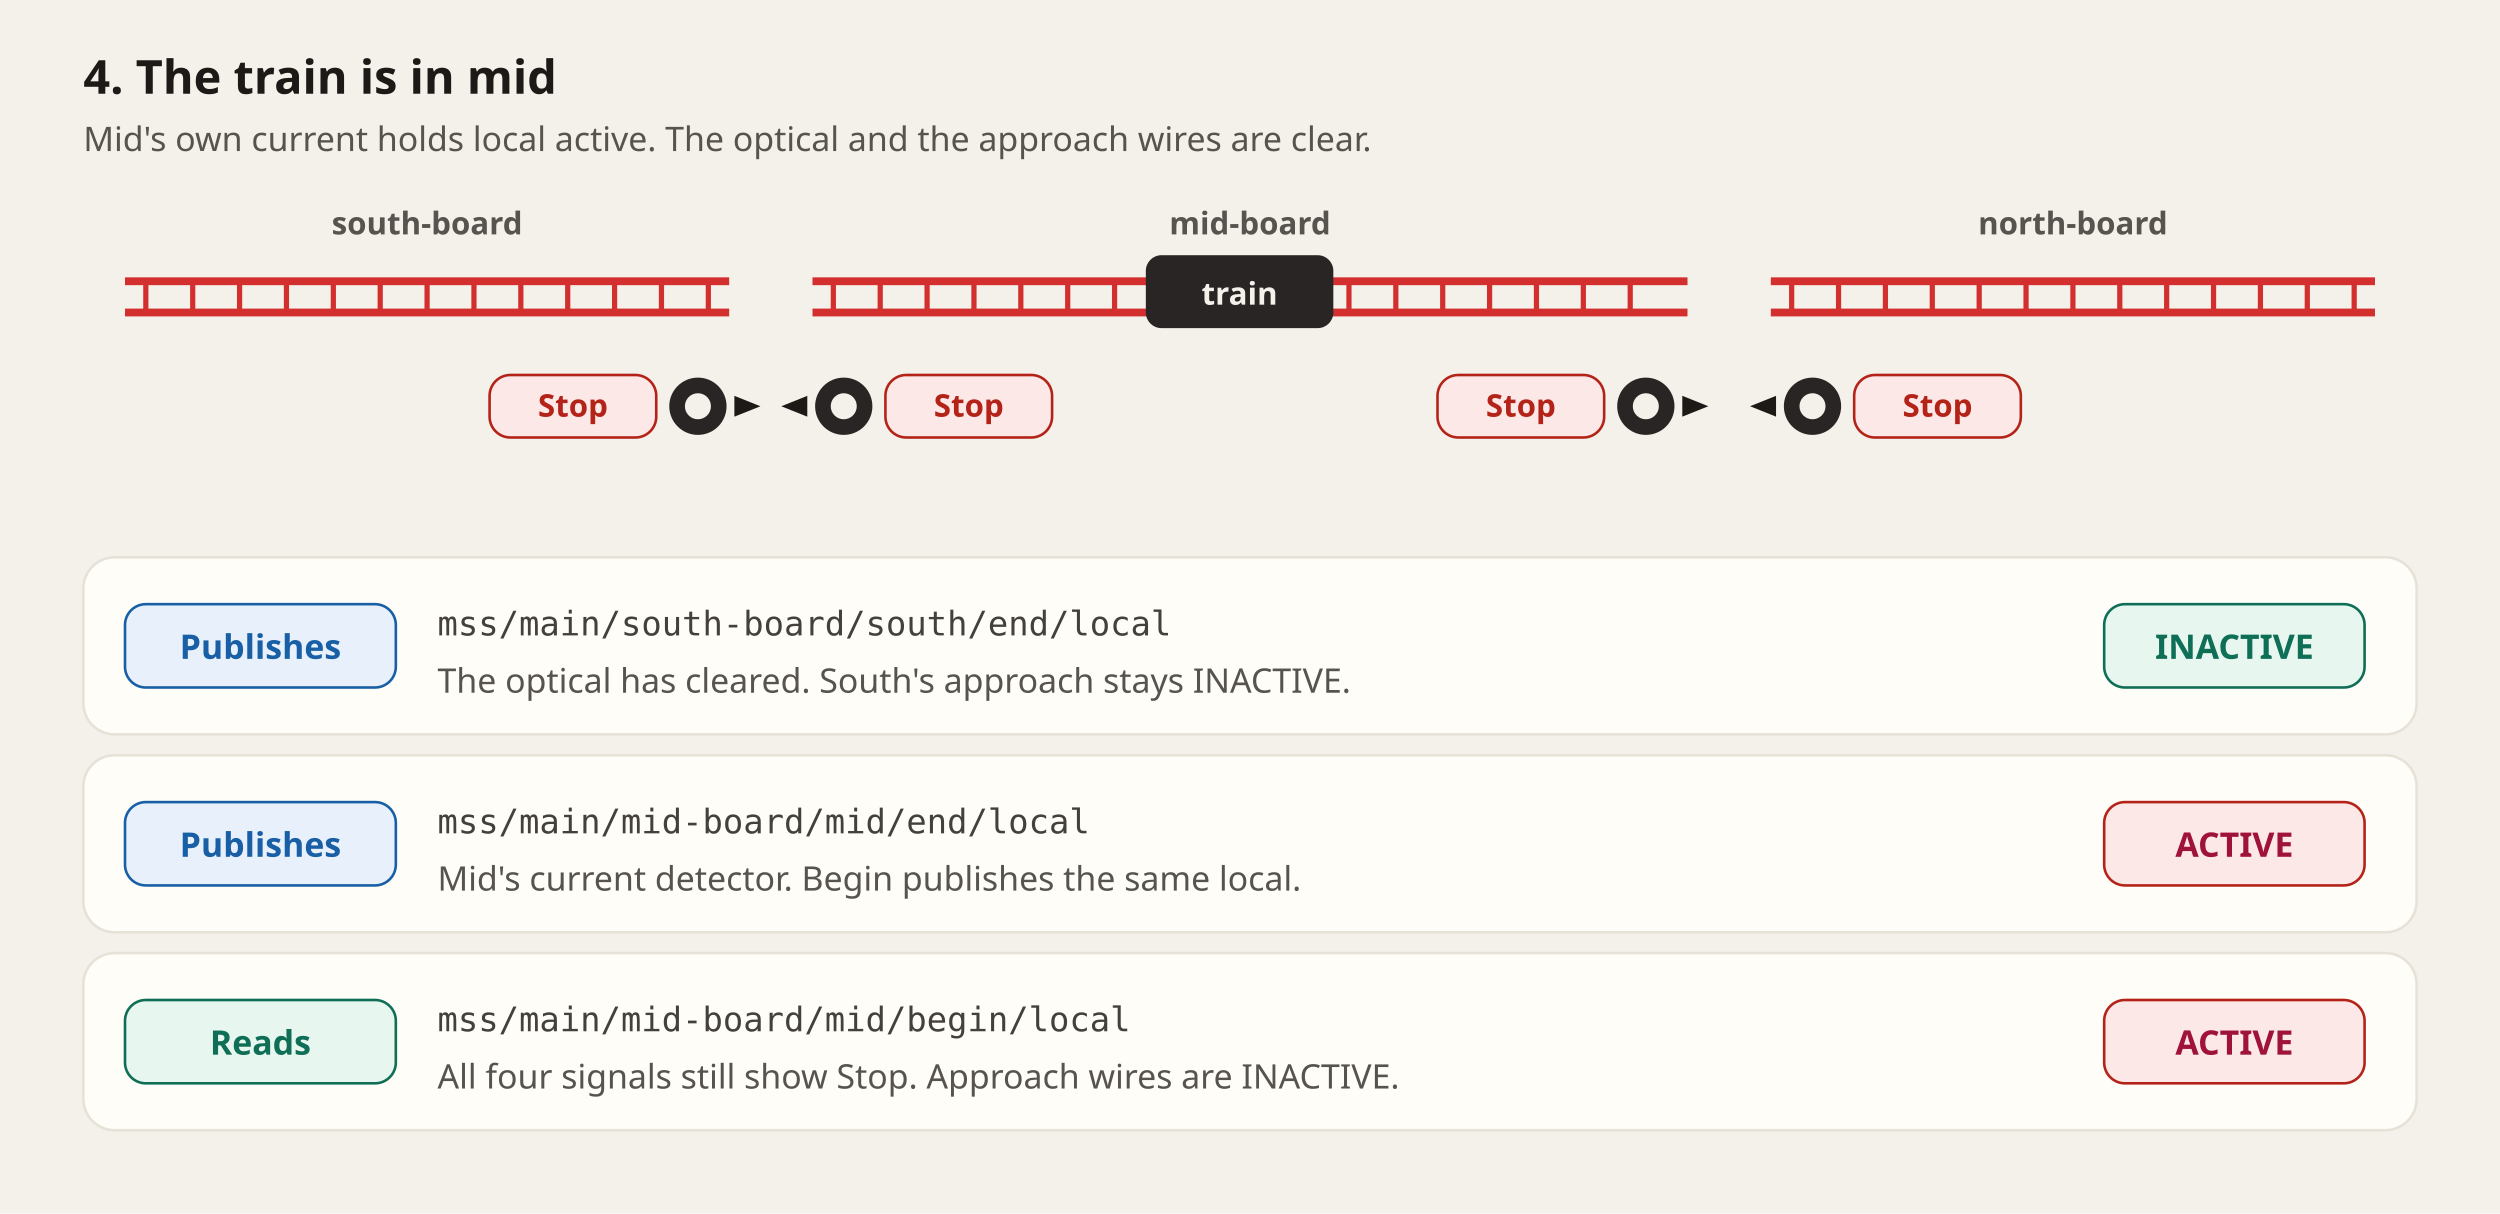
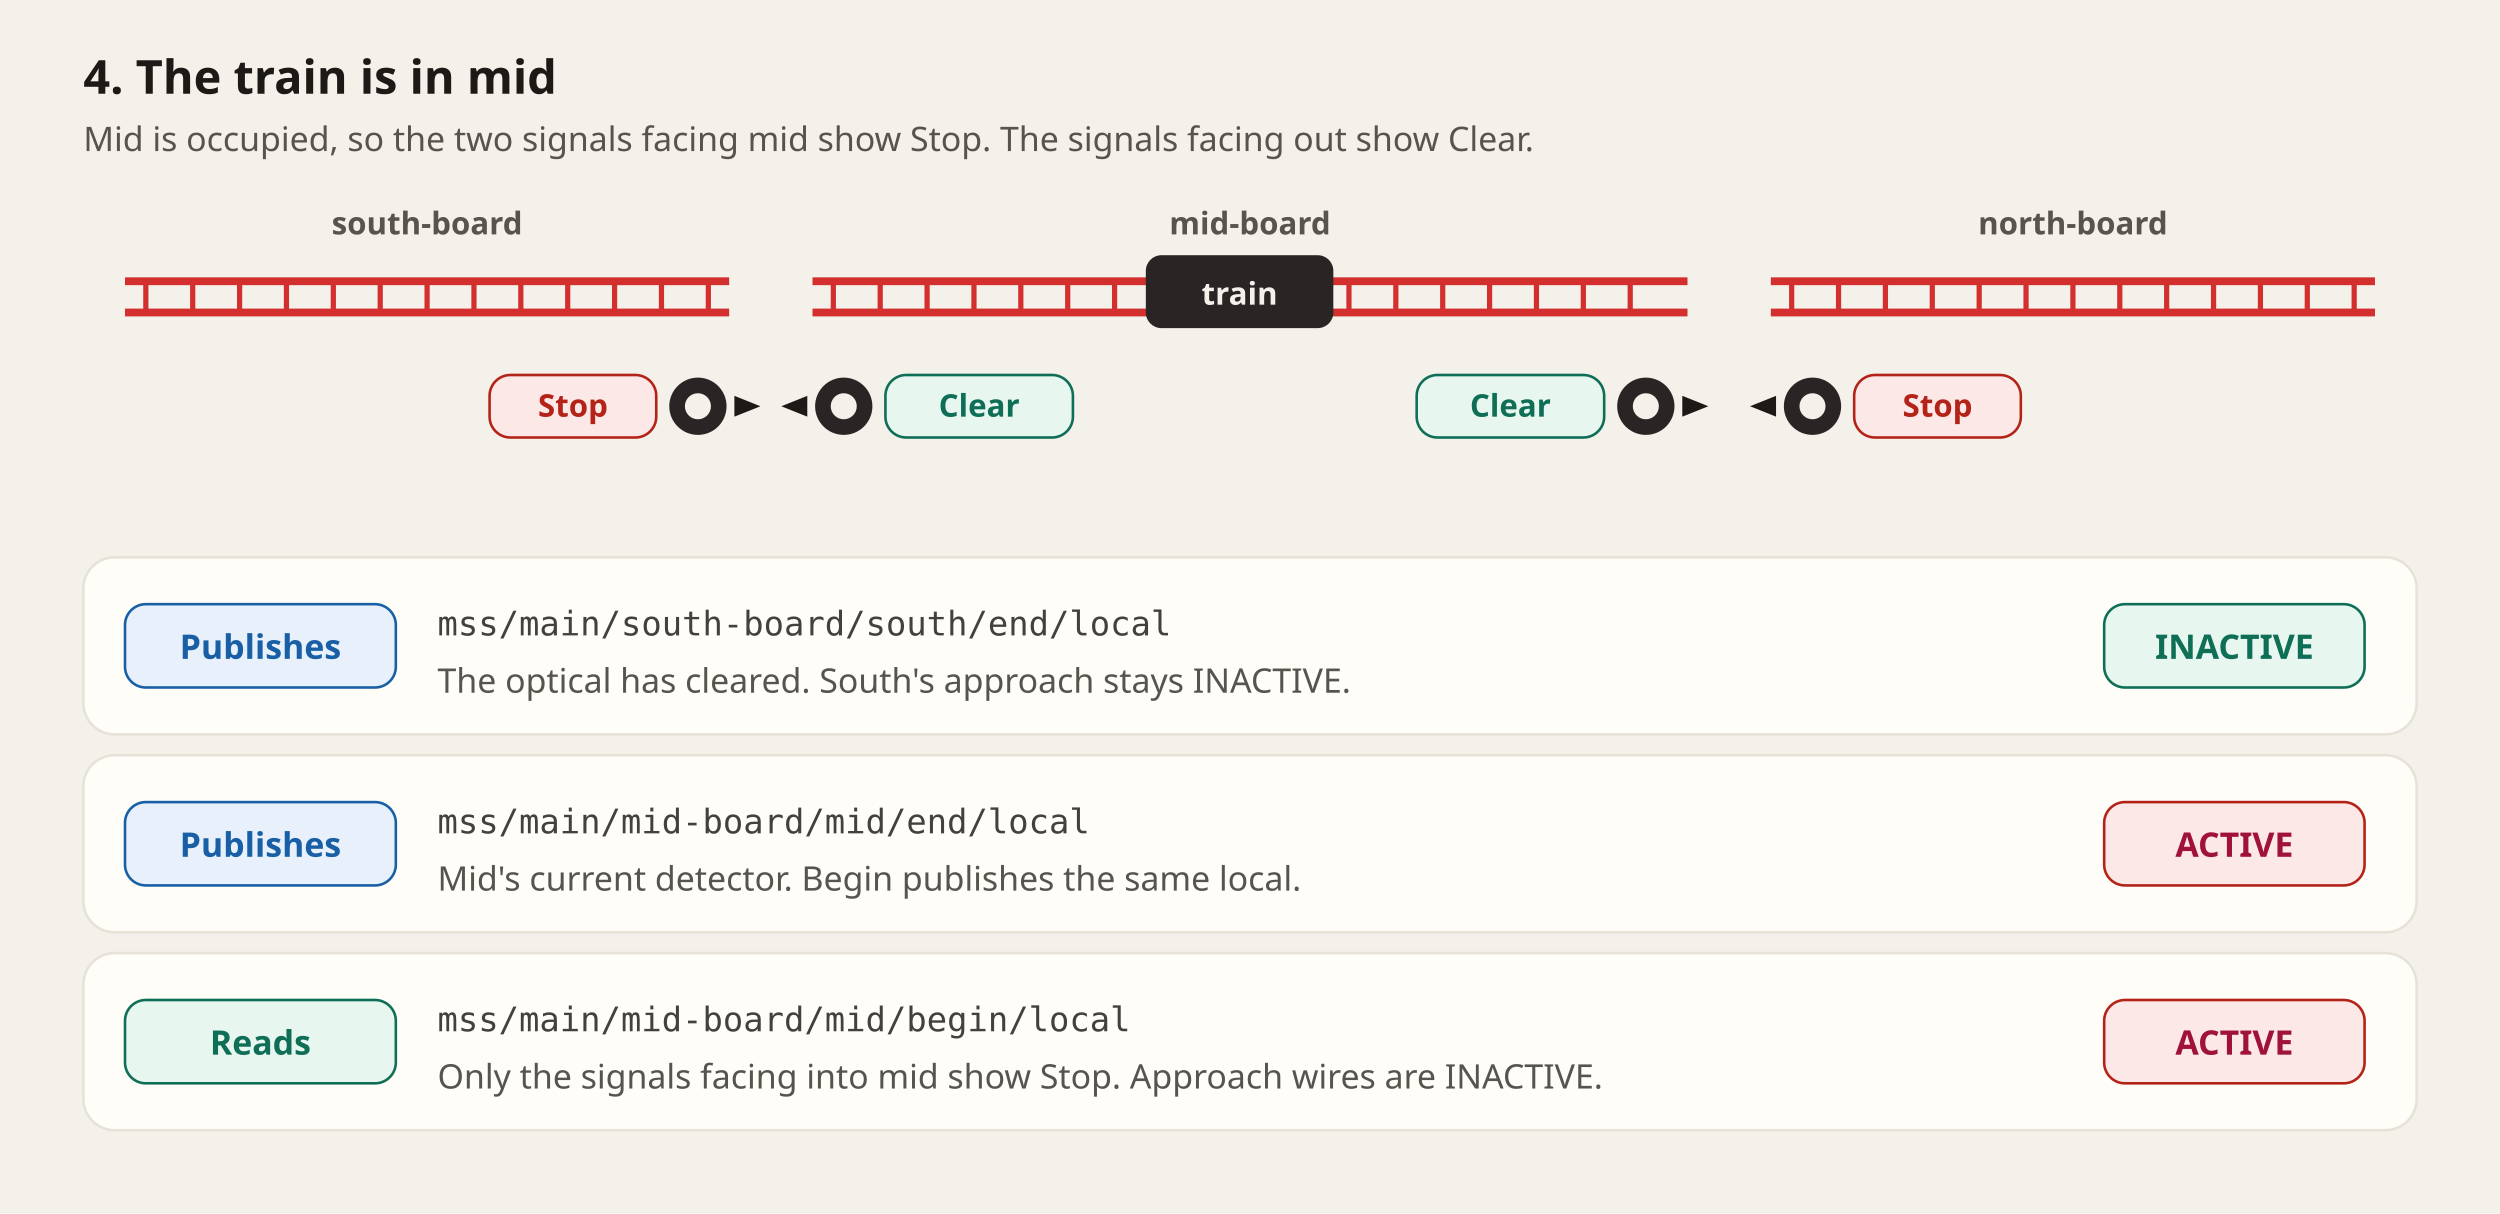
<svg xmlns="http://www.w3.org/2000/svg" width="960" height="466" viewBox="0 0 960 466" role="img" aria-labelledby="tmss-run-mid.svg dmss-run-mid.svg">
  <rect width="960" height="466" fill="#f4f1ea" />
  <g font-family="ui-sans-serif, system-ui, sans-serif" fill="#1c1917">
    <text x="32" y="36" font-size="18" font-weight="600">4. The train is in mid</text>
-     <text x="32" y="58" fill="#57534e" font-size="13">Mid's own current holds local active. The optical and the approach wires are clear.</text>
+     <text x="32" y="58" fill="#57534e" font-size="13">Mid is occupied, so the two signals facing mid show Stop. The signals facing out show Clear.</text>
    <g fill="#57534e" font-size="12" font-weight="600" text-anchor="middle">
      <text x="164" y="90">south-board</text>
      <text x="480" y="90">mid-board</text>
      <text x="796" y="90">north-board</text>
    </g>
    <g stroke="#d32f2f" stroke-width="3" stroke-linecap="butt">
      <line x1="48" y1="108" x2="280" y2="108" />
      <line x1="48" y1="120" x2="280" y2="120" />
      <line x1="312" y1="108" x2="648" y2="108" />
      <line x1="312" y1="120" x2="648" y2="120" />
      <line x1="680" y1="108" x2="912" y2="108" />
      <line x1="680" y1="120" x2="912" y2="120" />
    </g>
    <g stroke="#d32f2f" stroke-width="2">
      <line x1="56" y1="108" x2="56" y2="120" />
      <line x1="74" y1="108" x2="74" y2="120" />
      <line x1="92" y1="108" x2="92" y2="120" />
      <line x1="110" y1="108" x2="110" y2="120" />
      <line x1="128" y1="108" x2="128" y2="120" />
      <line x1="146" y1="108" x2="146" y2="120" />
      <line x1="164" y1="108" x2="164" y2="120" />
      <line x1="182" y1="108" x2="182" y2="120" />
      <line x1="200" y1="108" x2="200" y2="120" />
      <line x1="218" y1="108" x2="218" y2="120" />
      <line x1="236" y1="108" x2="236" y2="120" />
      <line x1="254" y1="108" x2="254" y2="120" />
      <line x1="272" y1="108" x2="272" y2="120" />
      <line x1="320" y1="108" x2="320" y2="120" />
      <line x1="338" y1="108" x2="338" y2="120" />
      <line x1="356" y1="108" x2="356" y2="120" />
      <line x1="374" y1="108" x2="374" y2="120" />
      <line x1="392" y1="108" x2="392" y2="120" />
      <line x1="410" y1="108" x2="410" y2="120" />
      <line x1="428" y1="108" x2="428" y2="120" />
      <line x1="446" y1="108" x2="446" y2="120" />
      <line x1="464" y1="108" x2="464" y2="120" />
      <line x1="482" y1="108" x2="482" y2="120" />
      <line x1="500" y1="108" x2="500" y2="120" />
      <line x1="518" y1="108" x2="518" y2="120" />
      <line x1="536" y1="108" x2="536" y2="120" />
      <line x1="554" y1="108" x2="554" y2="120" />
      <line x1="572" y1="108" x2="572" y2="120" />
      <line x1="590" y1="108" x2="590" y2="120" />
      <line x1="608" y1="108" x2="608" y2="120" />
      <line x1="626" y1="108" x2="626" y2="120" />
      <line x1="688" y1="108" x2="688" y2="120" />
      <line x1="706" y1="108" x2="706" y2="120" />
      <line x1="724" y1="108" x2="724" y2="120" />
      <line x1="742" y1="108" x2="742" y2="120" />
      <line x1="760" y1="108" x2="760" y2="120" />
      <line x1="778" y1="108" x2="778" y2="120" />
      <line x1="796" y1="108" x2="796" y2="120" />
      <line x1="814" y1="108" x2="814" y2="120" />
      <line x1="832" y1="108" x2="832" y2="120" />
      <line x1="850" y1="108" x2="850" y2="120" />
      <line x1="868" y1="108" x2="868" y2="120" />
      <line x1="886" y1="108" x2="886" y2="120" />
      <line x1="904" y1="108" x2="904" y2="120" />
    </g>
    <rect x="440" y="98" width="72" height="28" rx="6" fill="#292524" />
    <text x="476" y="117" text-anchor="middle" fill="#f4f1ea" font-size="12" font-weight="600">train</text>
    <g transform="translate(268 156)">
      <circle cx="0" cy="0" r="11" fill="#292524" />
      <circle cx="0" cy="0" r="5" fill="#f4f1ea" />
      <polygon points="14,-4 24,0 14,4" fill="#1c1917" />
    </g>
    <rect x="188" y="144" width="64" height="24" rx="8" fill="#fde8e8" stroke="#b42318" />
    <text x="220.0" y="160" text-anchor="middle" fill="#b42318" font-size="12" font-weight="600">Stop</text>
    <g transform="translate(324 156) scale(-1 1)">
      <circle cx="0" cy="0" r="11" fill="#292524" />
      <circle cx="0" cy="0" r="5" fill="#f4f1ea" />
      <polygon points="14,-4 24,0 14,4" fill="#1c1917" />
    </g>
-     <rect x="340" y="144" width="64" height="24" rx="8" fill="#fde8e8" stroke="#b42318" />
-     <text x="372.0" y="160" text-anchor="middle" fill="#b42318" font-size="12" font-weight="600">Stop</text>
+     <rect x="340" y="144" width="72" height="24" rx="8" fill="#e7f6ef" stroke="#0f6e56" />
+     <text x="376.0" y="160" text-anchor="middle" fill="#0f6e56" font-size="12" font-weight="600">Clear</text>
    <g transform="translate(632 156)">
      <circle cx="0" cy="0" r="11" fill="#292524" />
      <circle cx="0" cy="0" r="5" fill="#f4f1ea" />
      <polygon points="14,-4 24,0 14,4" fill="#1c1917" />
    </g>
-     <rect x="552" y="144" width="64" height="24" rx="8" fill="#fde8e8" stroke="#b42318" />
-     <text x="584.0" y="160" text-anchor="middle" fill="#b42318" font-size="12" font-weight="600">Stop</text>
+     <rect x="544" y="144" width="72" height="24" rx="8" fill="#e7f6ef" stroke="#0f6e56" />
+     <text x="580.0" y="160" text-anchor="middle" fill="#0f6e56" font-size="12" font-weight="600">Clear</text>
    <g transform="translate(696 156) scale(-1 1)">
      <circle cx="0" cy="0" r="11" fill="#292524" />
      <circle cx="0" cy="0" r="5" fill="#f4f1ea" />
      <polygon points="14,-4 24,0 14,4" fill="#1c1917" />
    </g>
    <rect x="712" y="144" width="64" height="24" rx="8" fill="#fde8e8" stroke="#b42318" />
    <text x="744.0" y="160" text-anchor="middle" fill="#b42318" font-size="12" font-weight="600">Stop</text>
    <rect x="32" y="214" width="896" height="68" rx="12" fill="#fffdf8" stroke="#e7e2d8" />
    <rect x="48" y="232" width="104" height="32" rx="8" fill="#e8f1fb" stroke="#185fa5" />
    <text x="100" y="253" text-anchor="middle" fill="#185fa5" font-size="13" font-weight="600">Publishes</text>
    <text x="168" y="244" fill="#44403c" font-family="ui-monospace, SFMono-Regular, Menlo, monospace" font-size="13">mss/main/south-board/south/end/local</text>
    <text x="168" y="266" fill="#57534e" font-size="13">The optical has cleared. South's approach stays INACTIVE.</text>
    <rect x="808" y="232" width="100" height="32" rx="8" fill="#e7f6ef" stroke="#0f6e56" />
    <text x="858" y="253" text-anchor="middle" fill="#0f6e56" font-size="13" font-weight="600">INACTIVE</text>
    <rect x="32" y="290" width="896" height="68" rx="12" fill="#fffdf8" stroke="#e7e2d8" />
    <rect x="48" y="308" width="104" height="32" rx="8" fill="#e8f1fb" stroke="#185fa5" />
    <text x="100" y="329" text-anchor="middle" fill="#185fa5" font-size="13" font-weight="600">Publishes</text>
    <text x="168" y="320" fill="#44403c" font-family="ui-monospace, SFMono-Regular, Menlo, monospace" font-size="13">mss/main/mid-board/mid/end/local</text>
    <text x="168" y="342" fill="#57534e" font-size="13">Mid's current detector. Begin publishes the same local.</text>
    <rect x="808" y="308" width="100" height="32" rx="8" fill="#fde8e8" stroke="#b42318" />
    <text x="858" y="329" text-anchor="middle" fill="#9f1239" font-size="13" font-weight="600">ACTIVE</text>
    <rect x="32" y="366" width="896" height="68" rx="12" fill="#fffdf8" stroke="#e7e2d8" />
    <rect x="48" y="384" width="104" height="32" rx="8" fill="#e7f6ef" stroke="#0f6e56" />
    <text x="100" y="405" text-anchor="middle" fill="#0f6e56" font-size="13" font-weight="600">Reads</text>
    <text x="168" y="396" fill="#44403c" font-family="ui-monospace, SFMono-Regular, Menlo, monospace" font-size="13">mss/main/mid-board/mid/begin/local</text>
-     <text x="168" y="418" fill="#57534e" font-size="13">All four signals still show Stop. Approach wires are INACTIVE.</text>
+     <text x="168" y="418" fill="#57534e" font-size="13">Only the signals facing into mid show Stop. Approach wires are INACTIVE.</text>
    <rect x="808" y="384" width="100" height="32" rx="8" fill="#fde8e8" stroke="#b42318" />
    <text x="858" y="405" text-anchor="middle" fill="#9f1239" font-size="13" font-weight="600">ACTIVE</text>
  </g>
</svg>
